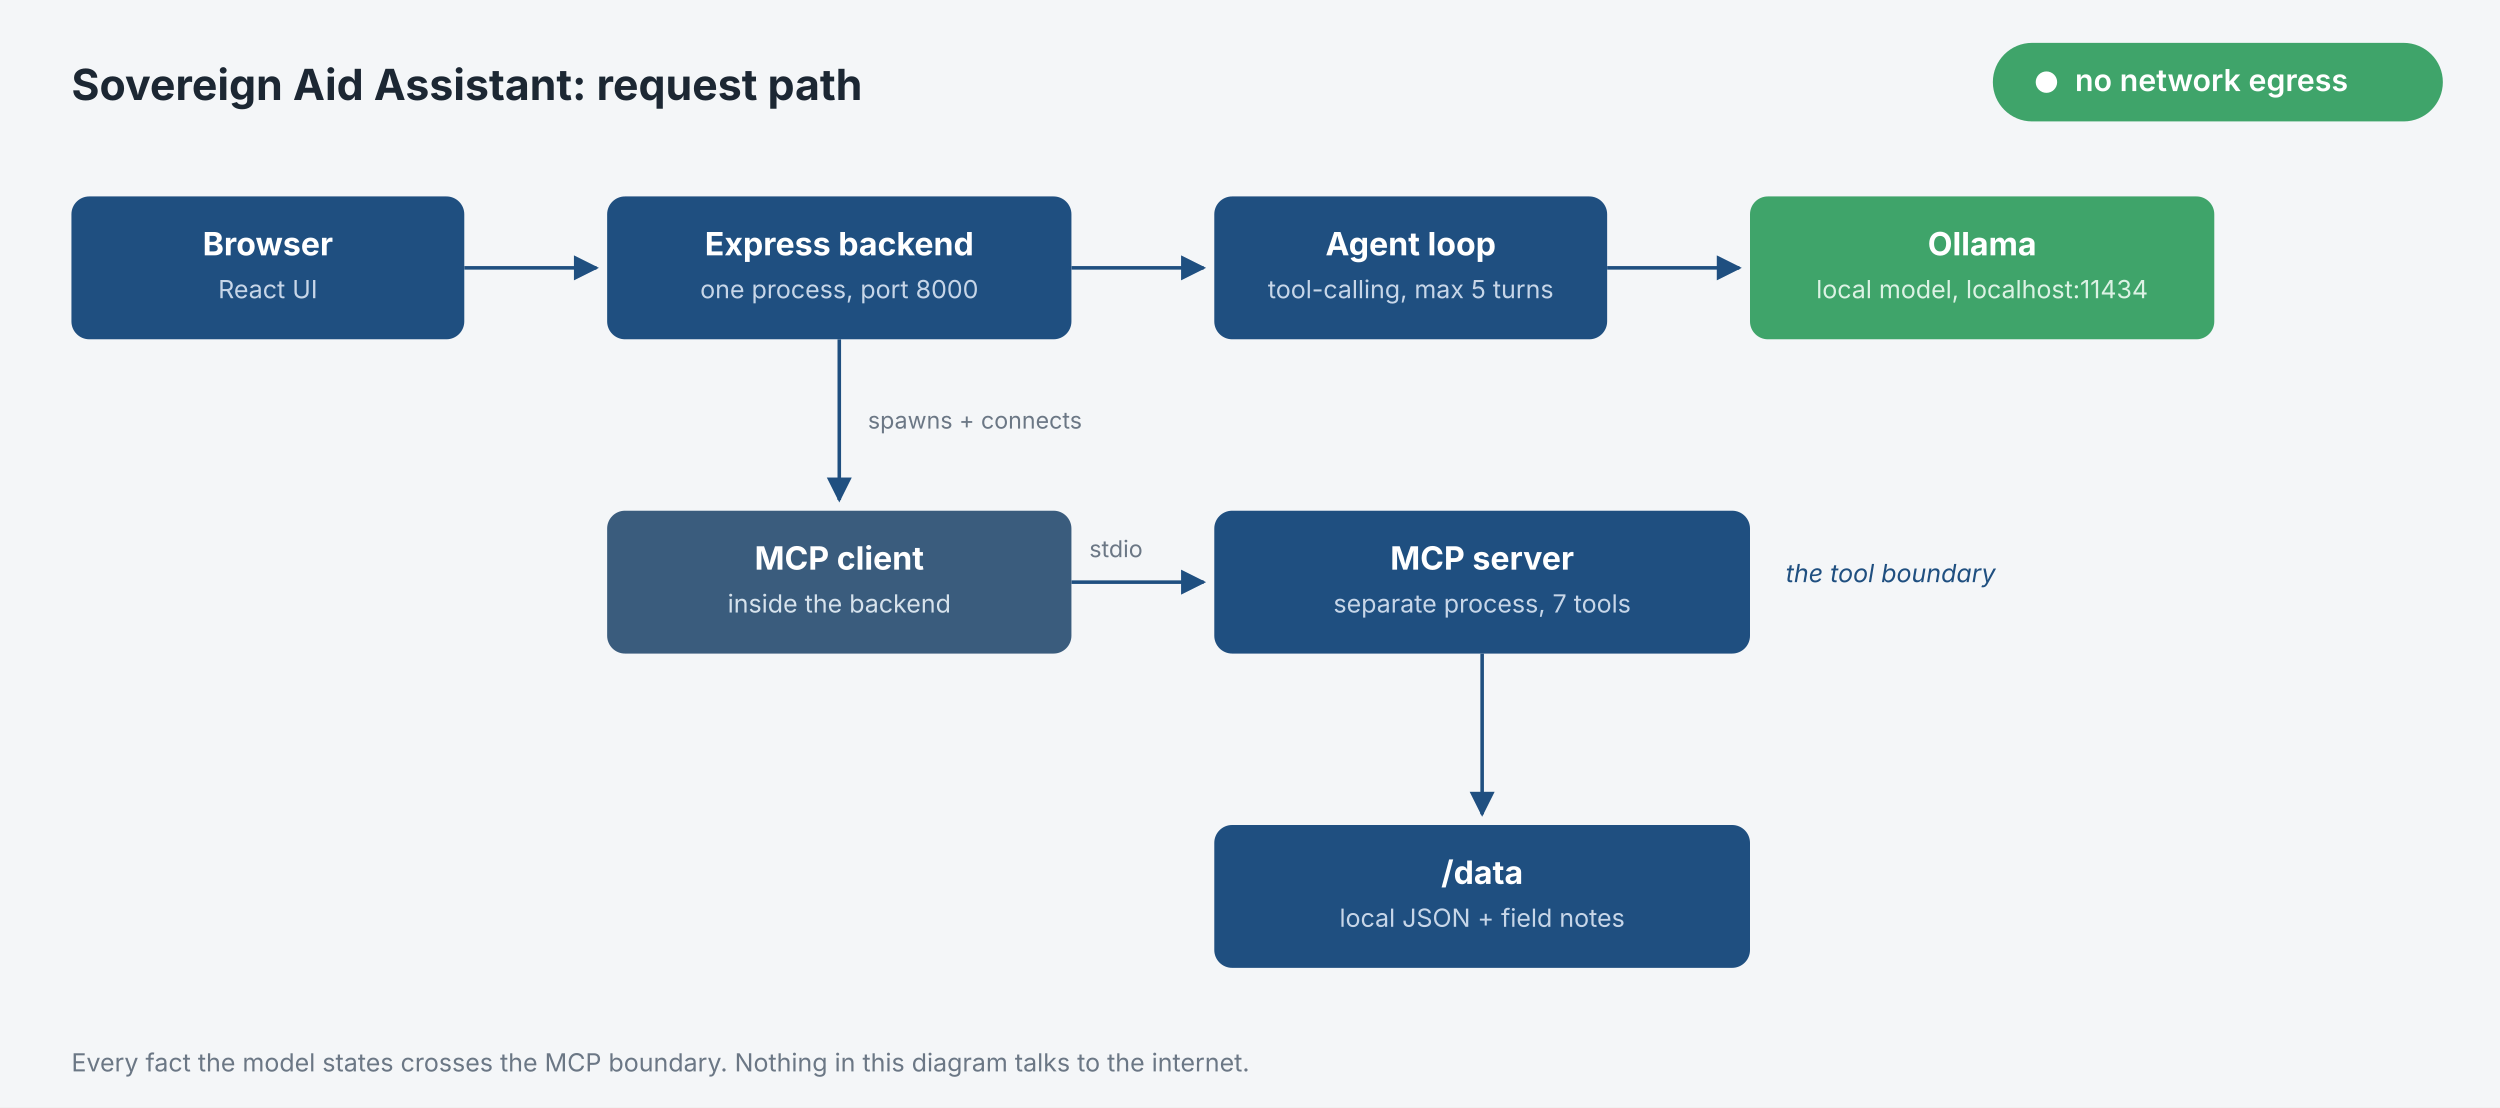
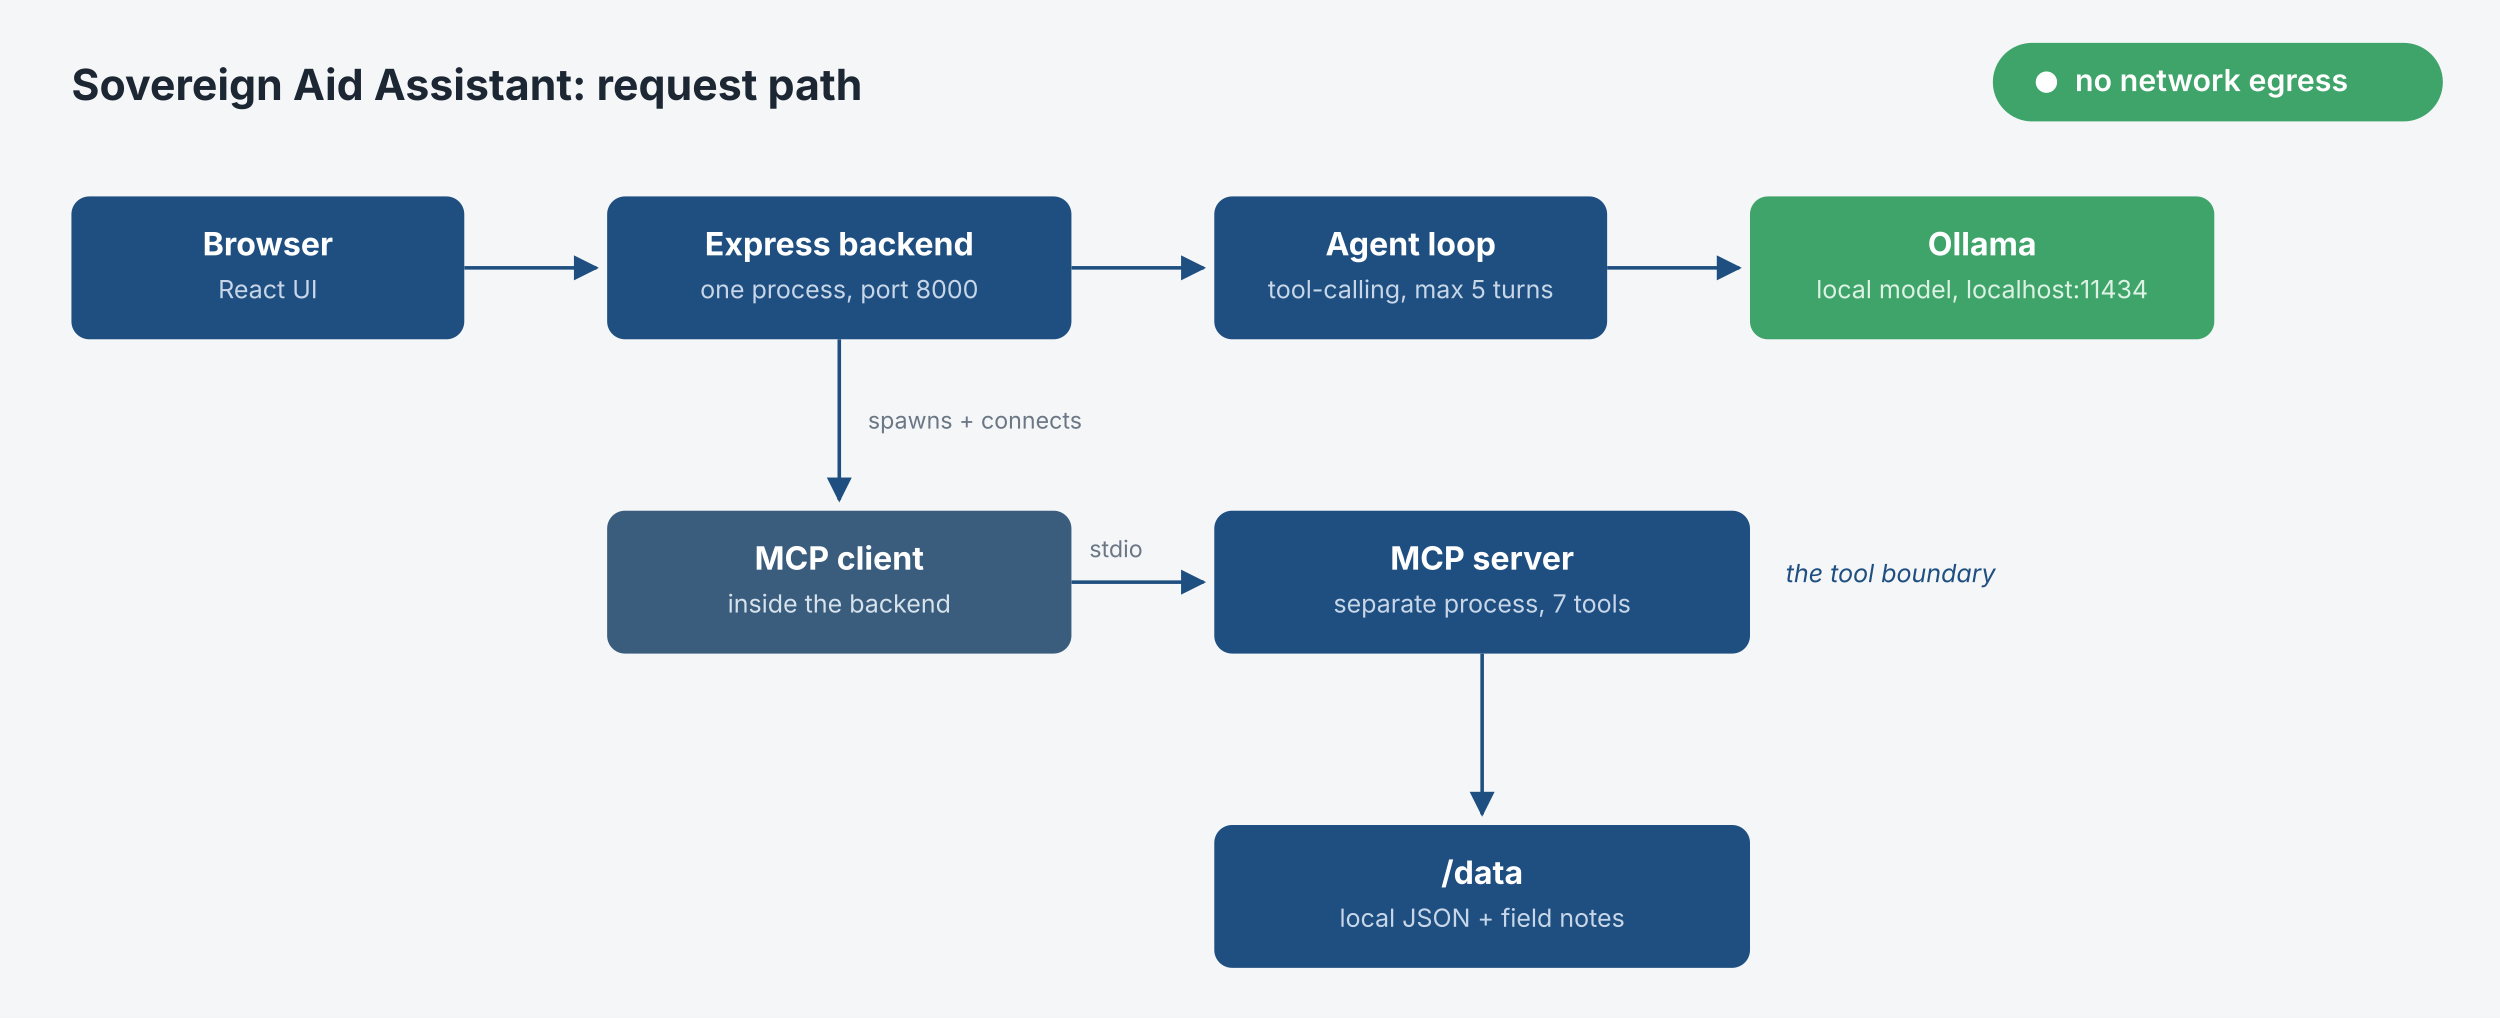
- <svg xmlns="http://www.w3.org/2000/svg" viewBox="0 0 1400 620" font-family="'Inter',-apple-system,'Segoe UI',Roboto,sans-serif">
+ <svg xmlns="http://www.w3.org/2000/svg" viewBox="0 0 1400 570" font-family="'Inter',-apple-system,'Segoe UI',Roboto,sans-serif">
  <defs>
    <marker id="arrow" viewBox="0 0 10 10" refX="9" refY="5" markerWidth="7" markerHeight="7" orient="auto-start-reverse">
      <path d="M0,0 L10,5 L0,10 z" fill="#1F4F80" />
    </marker>
  </defs>
-   <rect x="0" y="0" width="1400" height="620" fill="#F4F6F8" />
+   <rect x="0" y="0" width="1400" height="570" fill="#F4F6F8" />
  <g>
    <rect x="1116" y="24" width="252" height="44" rx="22" fill="#3FA46A" />
    <circle cx="1146" cy="46" r="6" fill="#FFFFFF" />
    <text x="1162" y="51" font-size="17" fill="#FFFFFF" font-weight="600">no network egress</text>
  </g>
  <text x="40" y="56" font-size="24" fill="#1C2733" font-weight="700">Sovereign Aid Assistant: request path</text>
  <g>
    <rect x="40" y="110" width="220" height="80" rx="10" fill="#1F4F80" />
    <text x="150" y="143" font-size="18" fill="#FFFFFF" text-anchor="middle" font-weight="700">Browser</text>
    <text x="150" y="167" font-size="14" fill="#C7D6E8" text-anchor="middle">React UI</text>
  </g>
  <line x1="260" y1="150" x2="334" y2="150" stroke="#1F4F80" stroke-width="2" marker-end="url(#arrow)" />
  <g>
    <rect x="340" y="110" width="260" height="80" rx="10" fill="#1F4F80" />
    <text x="470" y="143" font-size="18" fill="#FFFFFF" text-anchor="middle" font-weight="700">Express backend</text>
    <text x="470" y="167" font-size="14" fill="#C7D6E8" text-anchor="middle">one process, port 8000</text>
  </g>
  <line x1="600" y1="150" x2="674" y2="150" stroke="#1F4F80" stroke-width="2" marker-end="url(#arrow)" />
  <g>
    <rect x="680" y="110" width="220" height="80" rx="10" fill="#1F4F80" />
    <text x="790" y="143" font-size="18" fill="#FFFFFF" text-anchor="middle" font-weight="700">Agent loop</text>
    <text x="790" y="167" font-size="14" fill="#C7D6E8" text-anchor="middle">tool-calling, max 5 turns</text>
  </g>
  <line x1="900" y1="150" x2="974" y2="150" stroke="#1F4F80" stroke-width="2" marker-end="url(#arrow)" />
  <g>
    <rect x="980" y="110" width="260" height="80" rx="10" fill="#3FA46A" />
    <text x="1110" y="143" font-size="18" fill="#FFFFFF" text-anchor="middle" font-weight="700">Ollama</text>
    <text x="1110" y="167" font-size="14" fill="#DCF2E4" text-anchor="middle">local model, localhost:11434</text>
  </g>
  <line x1="470" y1="190" x2="470" y2="280" stroke="#1F4F80" stroke-width="2" marker-end="url(#arrow)" />
  <text x="486" y="240" font-size="13" fill="#6B7785">spawns + connects</text>
  <g>
    <rect x="340" y="286" width="260" height="80" rx="10" fill="#3A5C7D" />
    <text x="470" y="319" font-size="18" fill="#FFFFFF" text-anchor="middle" font-weight="700">MCP client</text>
    <text x="470" y="343" font-size="14" fill="#D6E2EC" text-anchor="middle">inside the backend</text>
  </g>
  <line x1="600" y1="326" x2="674" y2="326" stroke="#1F4F80" stroke-width="2" marker-end="url(#arrow)" />
  <text x="610" y="312" font-size="13" fill="#6B7785">stdio</text>
  <g>
    <rect x="680" y="286" width="300" height="80" rx="10" fill="#1F4F80" />
    <text x="830" y="319" font-size="18" fill="#FFFFFF" text-anchor="middle" font-weight="700">MCP server</text>
    <text x="830" y="343" font-size="14" fill="#C7D6E8" text-anchor="middle">separate process, 7 tools</text>
  </g>
  <text x="1000" y="326" font-size="14" fill="#1F4F80" font-style="italic">the tool boundary</text>
  <line x1="830" y1="366" x2="830" y2="456" stroke="#1F4F80" stroke-width="2" marker-end="url(#arrow)" />
  <g>
    <rect x="680" y="462" width="300" height="80" rx="10" fill="#1F4F80" />
    <text x="830" y="495" font-size="18" fill="#FFFFFF" text-anchor="middle" font-weight="700">/data</text>
    <text x="830" y="519" font-size="14" fill="#C7D6E8" text-anchor="middle">local JSON + field notes</text>
  </g>
-   <text x="40" y="600" font-size="14" fill="#6B7785">Every fact the model states crosses the MCP boundary. Nothing in this diagram talks to the internet.</text>
</svg>
